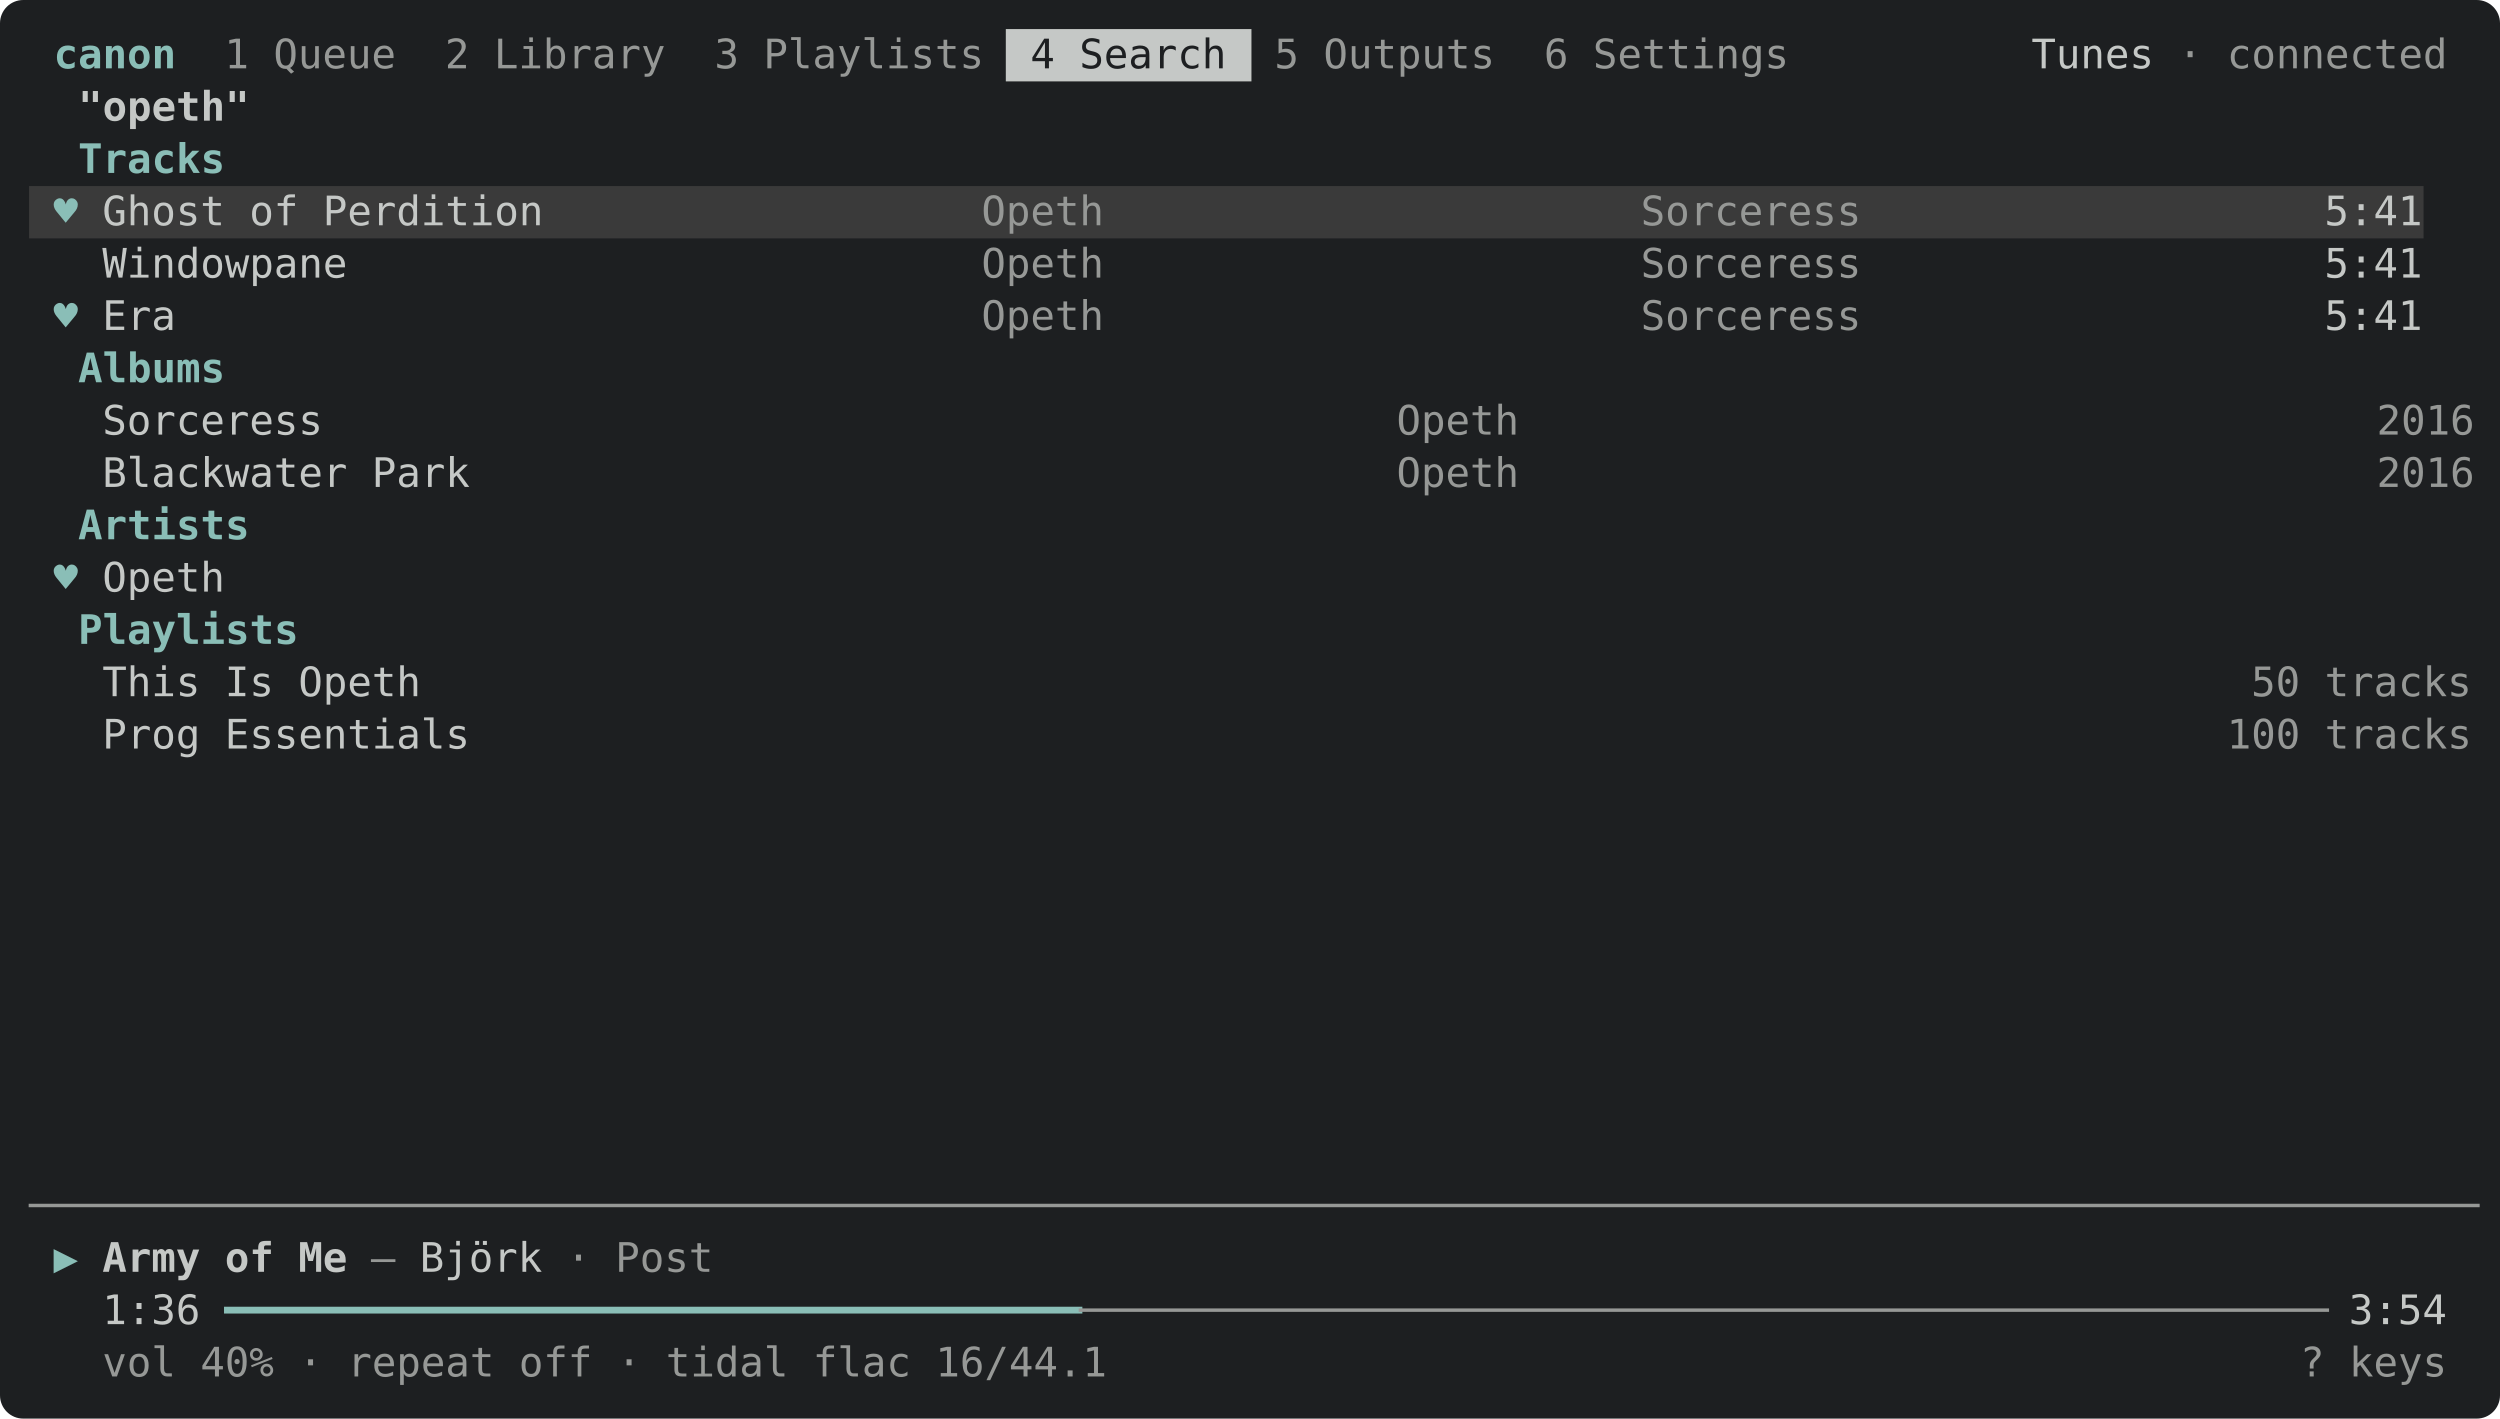
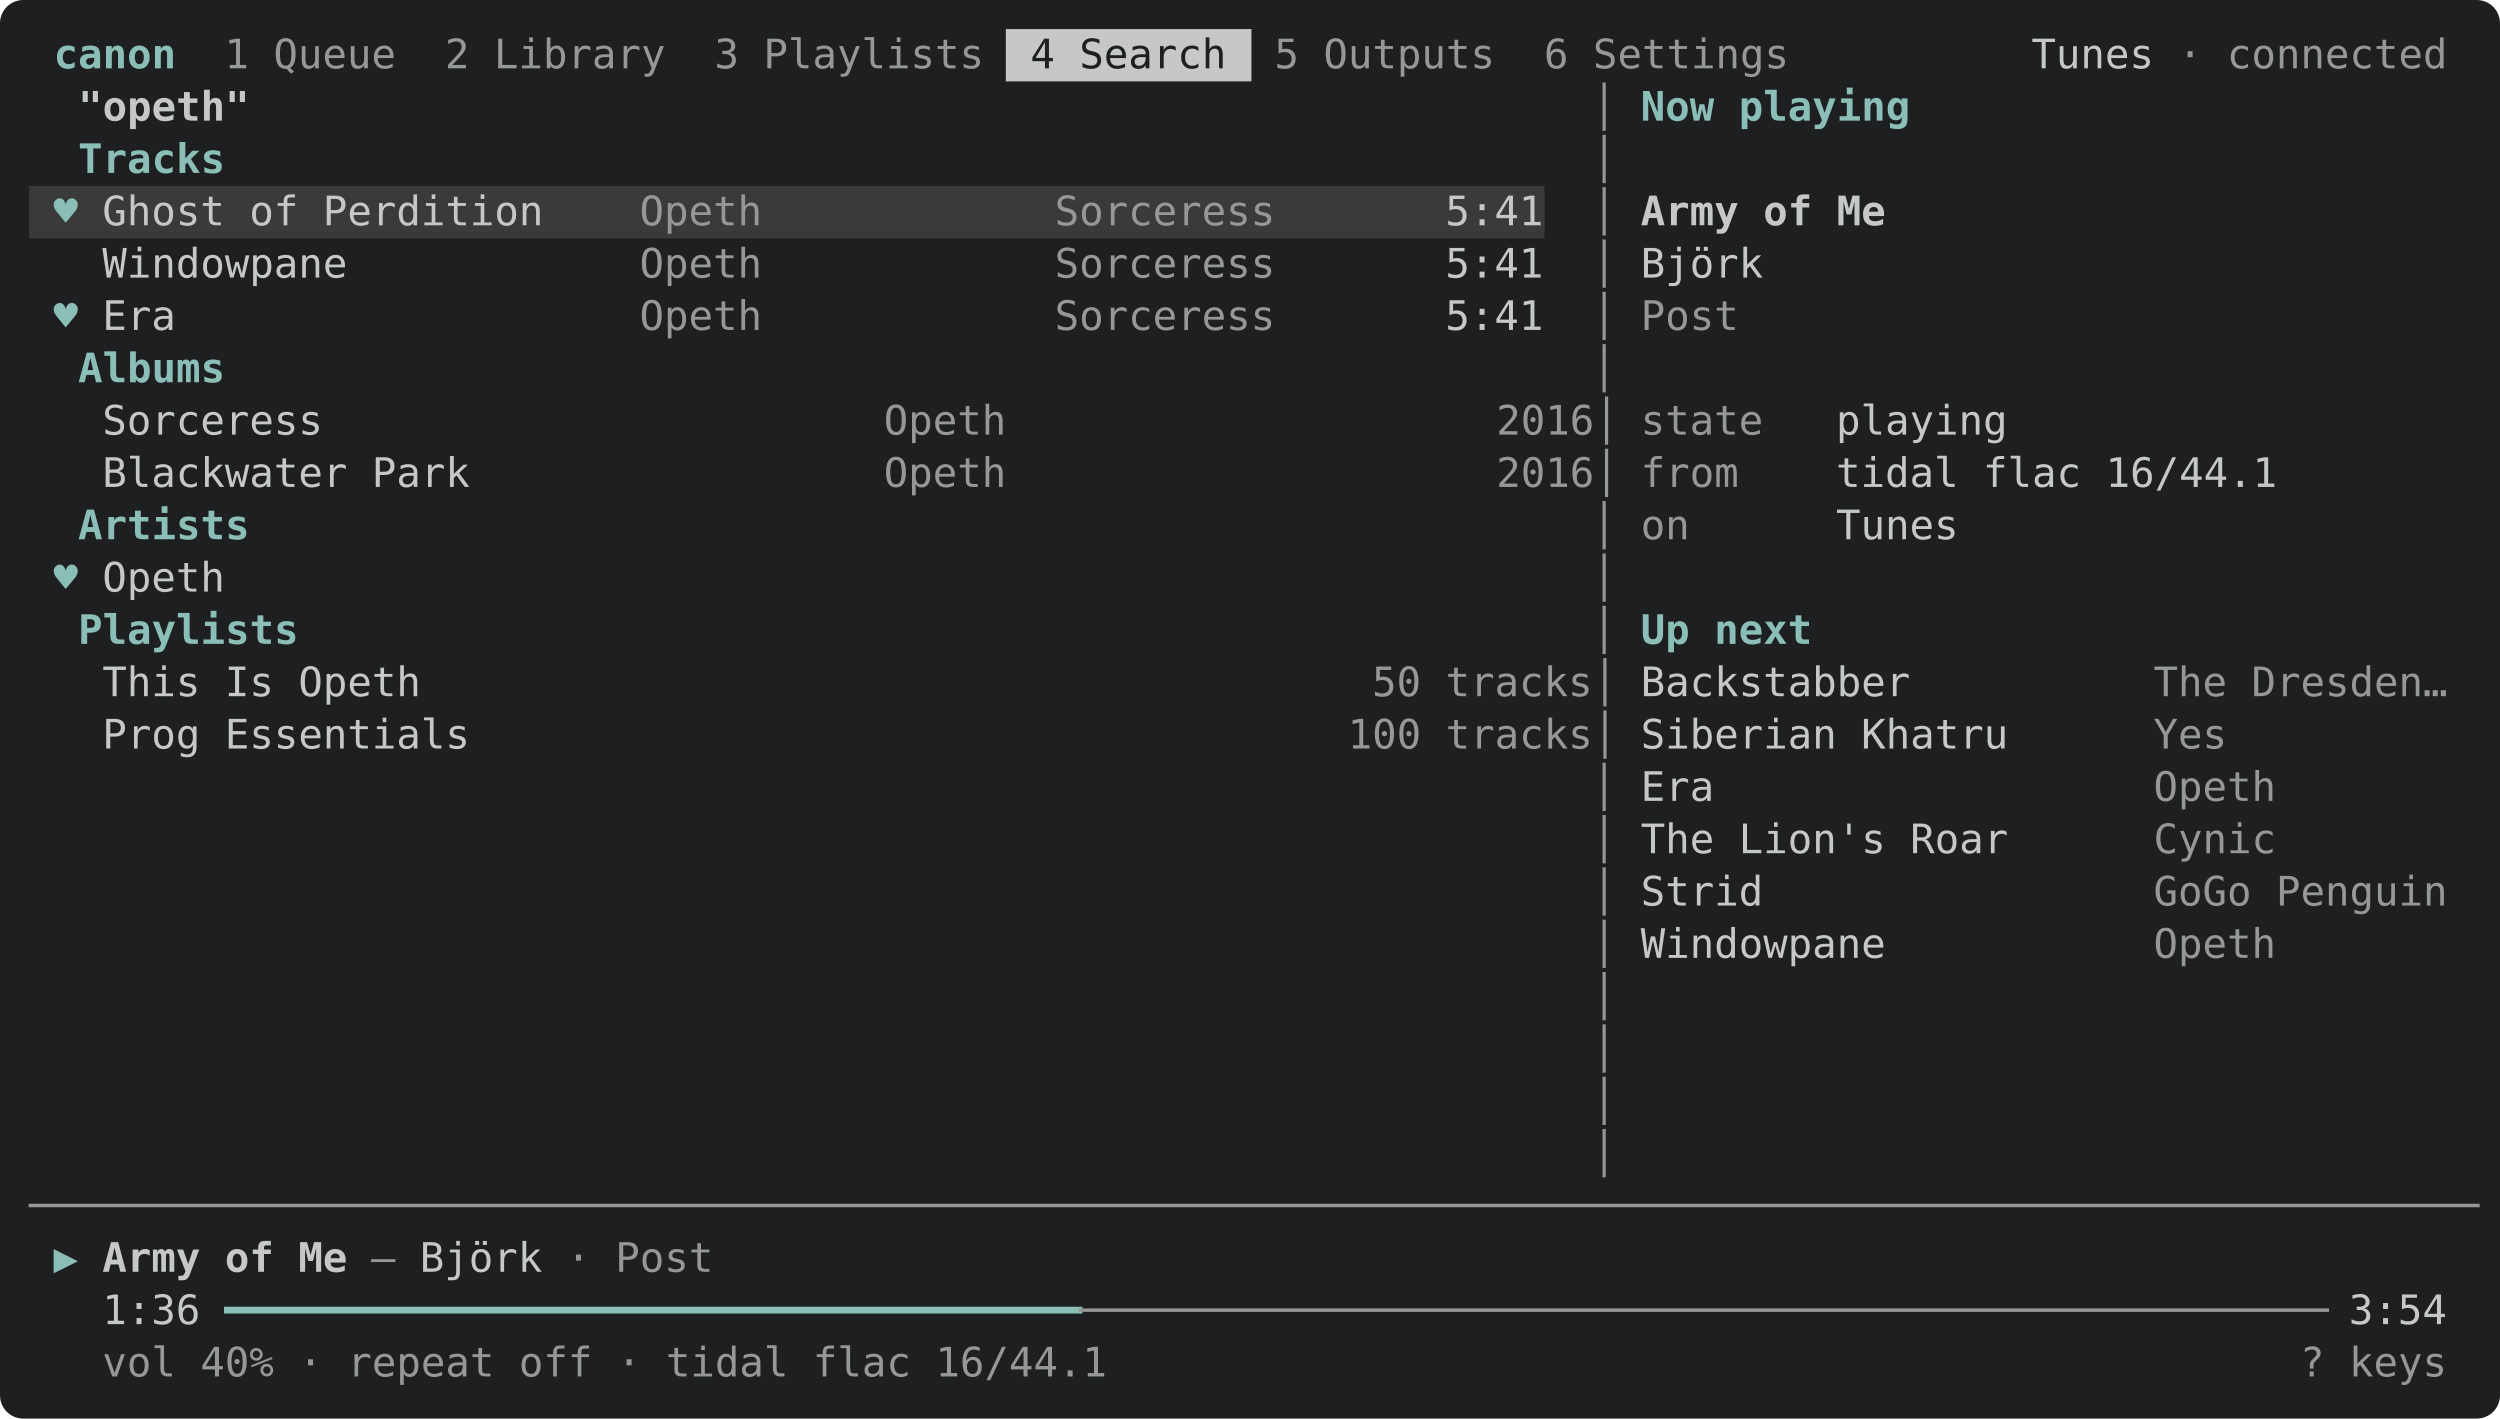
<svg xmlns="http://www.w3.org/2000/svg" width="860" height="488" viewBox="0 0 860 488" font-family="ui-monospace,'SF Mono','DejaVu Sans Mono',Menlo,Consolas,monospace" font-size="14">
  <style>
text{white-space:pre}
.b0{fill:#c5c8c6}
.b1{fill:#3a3a3a}
.s0{fill:#8abeb7;font-weight:bold}
.s1{fill:#969896}
.s2{fill:#1d1f21}
.s3{font-weight:bold}
.s4{fill:#8abeb7}
</style>
  <rect x="0" y="0" width="860" height="488" rx="8" fill="#1d1f21" />
  <rect class="b0" x="346.0" y="10.0" width="84.5" height="18.0" />
-   <rect class="b1" x="10.0" y="64.0" width="823.7" height="18.0" />
+   <rect class="b1" x="10.0" y="64.0" width="521.3" height="18.0" />
  <g fill="#c5c8c6">
    <text xml:space="preserve" y="23.5">
      <tspan x="10.0" class="s0"> canon</tspan>
      <tspan x="77.2" class="s1">1 Queue  2 Library  3 Playlists</tspan>
      <tspan x="346.0" class="s2"> 4 Search</tspan>
      <tspan x="438.4" class="s1">5 Outputs  6 Settings</tspan>
      <tspan x="698.8">Tunes</tspan>
      <tspan x="749.2" class="s1">· connected</tspan>
    </text>
    <text xml:space="preserve" y="41.5">
      <tspan x="10.0" class="s3">  "opeth"</tspan>
+       <tspan x="547.6" class="s1">│</tspan>
+       <tspan x="564.4" class="s0">Now playing</tspan>
    </text>
    <text xml:space="preserve" y="59.5">
      <tspan x="10.0" class="s0">  Tracks</tspan>
+       <tspan x="547.6" class="s1">│</tspan>
    </text>
    <text xml:space="preserve" y="77.5">
      <tspan x="18.4" class="s4">♥</tspan>
      <tspan x="35.2">Ghost of Perdition</tspan>
-       <tspan x="337.6" class="s1">Opeth</tspan>
-       <tspan x="564.4" class="s1">Sorceress</tspan>
-       <tspan x="799.6">5:41</tspan>
+       <tspan x="220.0" class="s1">Opeth</tspan>
+       <tspan x="362.8" class="s1">Sorceress</tspan>
+       <tspan x="497.2">5:41</tspan>
+       <tspan x="547.6" class="s1">│</tspan>
+       <tspan x="564.4" class="s3">Army of Me</tspan>
    </text>
    <text xml:space="preserve" y="95.5">
      <tspan x="35.2">Windowpane</tspan>
-       <tspan x="337.6" class="s1">Opeth</tspan>
-       <tspan x="564.4" class="s1">Sorceress</tspan>
-       <tspan x="799.6">5:41</tspan>
+       <tspan x="220.0" class="s1">Opeth</tspan>
+       <tspan x="362.8" class="s1">Sorceress</tspan>
+       <tspan x="497.2">5:41</tspan>
+       <tspan x="547.6" class="s1">│</tspan>
+       <tspan x="564.4">Björk</tspan>
    </text>
    <text xml:space="preserve" y="113.5">
      <tspan x="18.4" class="s4">♥</tspan>
      <tspan x="35.2">Era</tspan>
-       <tspan x="337.6" class="s1">Opeth</tspan>
-       <tspan x="564.4" class="s1">Sorceress</tspan>
-       <tspan x="799.6">5:41</tspan>
+       <tspan x="220.0" class="s1">Opeth</tspan>
+       <tspan x="362.8" class="s1">Sorceress</tspan>
+       <tspan x="497.2">5:41</tspan>
+       <tspan x="547.6" class="s1">│</tspan>
+       <tspan x="564.4" class="s1">Post</tspan>
    </text>
    <text xml:space="preserve" y="131.5">
      <tspan x="10.0" class="s0">  Albums</tspan>
+       <tspan x="547.6" class="s1">│</tspan>
    </text>
    <text xml:space="preserve" y="149.5">
      <tspan x="35.2">Sorceress</tspan>
-       <tspan x="480.4" class="s1">Opeth                                   2016</tspan>
+       <tspan x="304.0" class="s1">Opeth                    2016│</tspan>
+       <tspan x="564.4" class="s1">state</tspan>
+       <tspan x="631.6">playing</tspan>
    </text>
    <text xml:space="preserve" y="167.5">
      <tspan x="35.2">Blackwater Park</tspan>
-       <tspan x="480.4" class="s1">Opeth                                   2016</tspan>
+       <tspan x="304.0" class="s1">Opeth                    2016│</tspan>
+       <tspan x="564.4" class="s1">from</tspan>
+       <tspan x="631.6">tidal flac 16/44.1</tspan>
    </text>
    <text xml:space="preserve" y="185.5">
      <tspan x="10.0" class="s0">  Artists</tspan>
+       <tspan x="547.6" class="s1">│</tspan>
+       <tspan x="564.4" class="s1">on</tspan>
+       <tspan x="631.6">Tunes</tspan>
    </text>
    <text xml:space="preserve" y="203.5">
      <tspan x="18.4" class="s4">♥</tspan>
      <tspan x="35.2">Opeth</tspan>
+       <tspan x="547.6" class="s1">│</tspan>
    </text>
    <text xml:space="preserve" y="221.5">
      <tspan x="10.0" class="s0">  Playlists</tspan>
+       <tspan x="547.6" class="s1">│</tspan>
+       <tspan x="564.4" class="s0">Up next</tspan>
    </text>
    <text xml:space="preserve" y="239.5">
      <tspan x="35.2">This Is Opeth</tspan>
-       <tspan x="774.4" class="s1">50 tracks</tspan>
+       <tspan x="472.0" class="s1">50 tracks│</tspan>
+       <tspan x="564.4">Backstabber</tspan>
+       <tspan x="740.8" class="s1">The Dresden…</tspan>
    </text>
    <text xml:space="preserve" y="257.5">
      <tspan x="35.2">Prog Essentials</tspan>
-       <tspan x="766.0" class="s1">100 tracks</tspan>
+       <tspan x="463.6" class="s1">100 tracks│</tspan>
+       <tspan x="564.4">Siberian Khatru</tspan>
+       <tspan x="740.8" class="s1">Yes</tspan>
+     </text>
+     <text xml:space="preserve" y="275.5">
+       <tspan x="547.6" class="s1">│</tspan>
+       <tspan x="564.4">Era</tspan>
+       <tspan x="740.8" class="s1">Opeth</tspan>
+     </text>
+     <text xml:space="preserve" y="293.5">
+       <tspan x="547.6" class="s1">│</tspan>
+       <tspan x="564.4">The Lion's Roar</tspan>
+       <tspan x="740.8" class="s1">Cynic</tspan>
+     </text>
+     <text xml:space="preserve" y="311.5">
+       <tspan x="547.6" class="s1">│</tspan>
+       <tspan x="564.4">Strid</tspan>
+       <tspan x="740.8" class="s1">GoGo Penguin</tspan>
+     </text>
+     <text xml:space="preserve" y="329.5">
+       <tspan x="547.6" class="s1">│</tspan>
+       <tspan x="564.4">Windowpane</tspan>
+       <tspan x="740.8" class="s1">Opeth</tspan>
+     </text>
+     <text xml:space="preserve" y="347.5">
+       <tspan x="547.6" class="s1">│</tspan>
+     </text>
+     <text xml:space="preserve" y="365.5">
+       <tspan x="547.6" class="s1">│</tspan>
+     </text>
+     <text xml:space="preserve" y="383.5">
+       <tspan x="547.6" class="s1">│</tspan>
+     </text>
+     <text xml:space="preserve" y="401.5">
+       <tspan x="547.6" class="s1">│</tspan>
    </text>
    <text xml:space="preserve" y="419.5">
      <tspan x="10.0" class="s1">────────────────────────────────────────────────────────────────────────────────────────────────────</tspan>
    </text>
    <text xml:space="preserve" y="437.5">
      <tspan x="18.4" class="s4">▶</tspan>
      <tspan x="35.2" class="s3">Army of Me</tspan>
      <tspan x="127.6" class="s1">—</tspan>
      <tspan x="144.4">Björk</tspan>
      <tspan x="194.8" class="s1">· Post</tspan>
    </text>
    <text xml:space="preserve" y="455.5">
      <tspan x="35.2">1:36</tspan>
      <tspan x="77.2" class="s4">━━━━━━━━━━━━━━━━━━━━━━━━━━━━━━━━━━━</tspan>
      <tspan x="371.2" class="s1">───────────────────────────────────────────────────</tspan>
      <tspan x="808.0">3:54</tspan>
    </text>
    <text xml:space="preserve" y="473.5">
      <tspan x="35.2" class="s1">vol 40% · repeat off · tidal flac 16/44.1</tspan>
      <tspan x="791.2" class="s1">? keys</tspan>
    </text>
  </g>
</svg>
